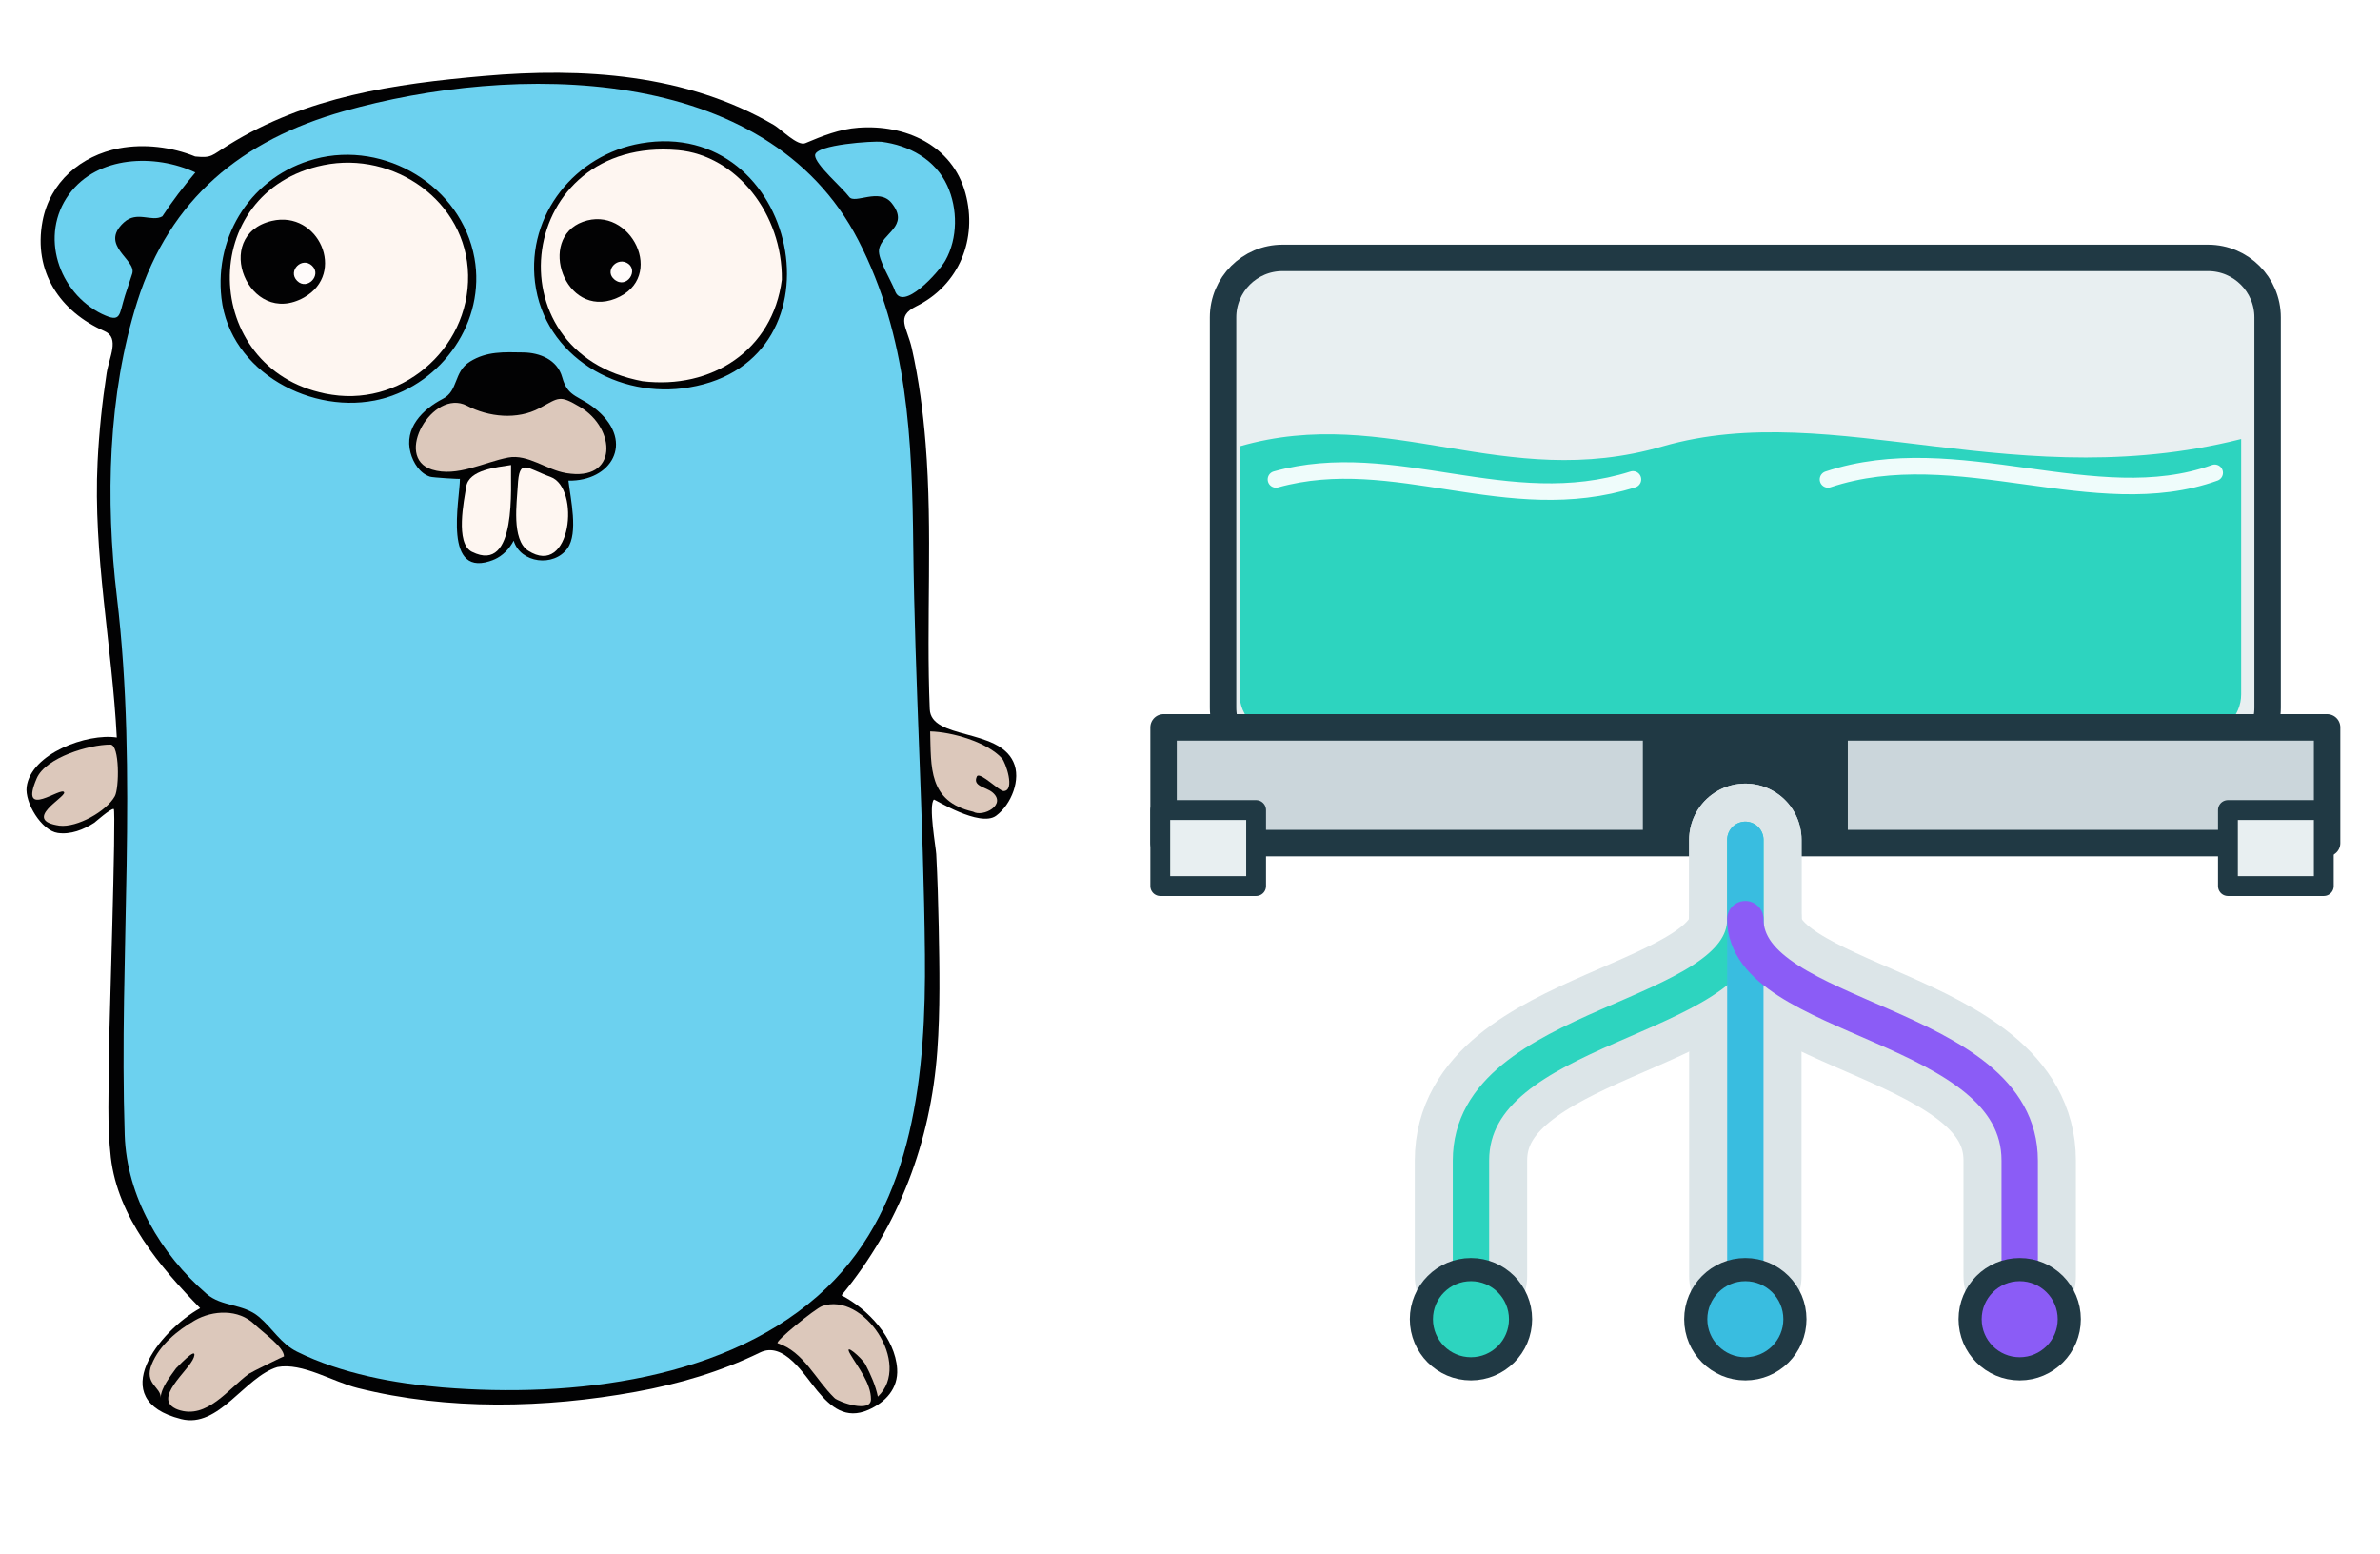
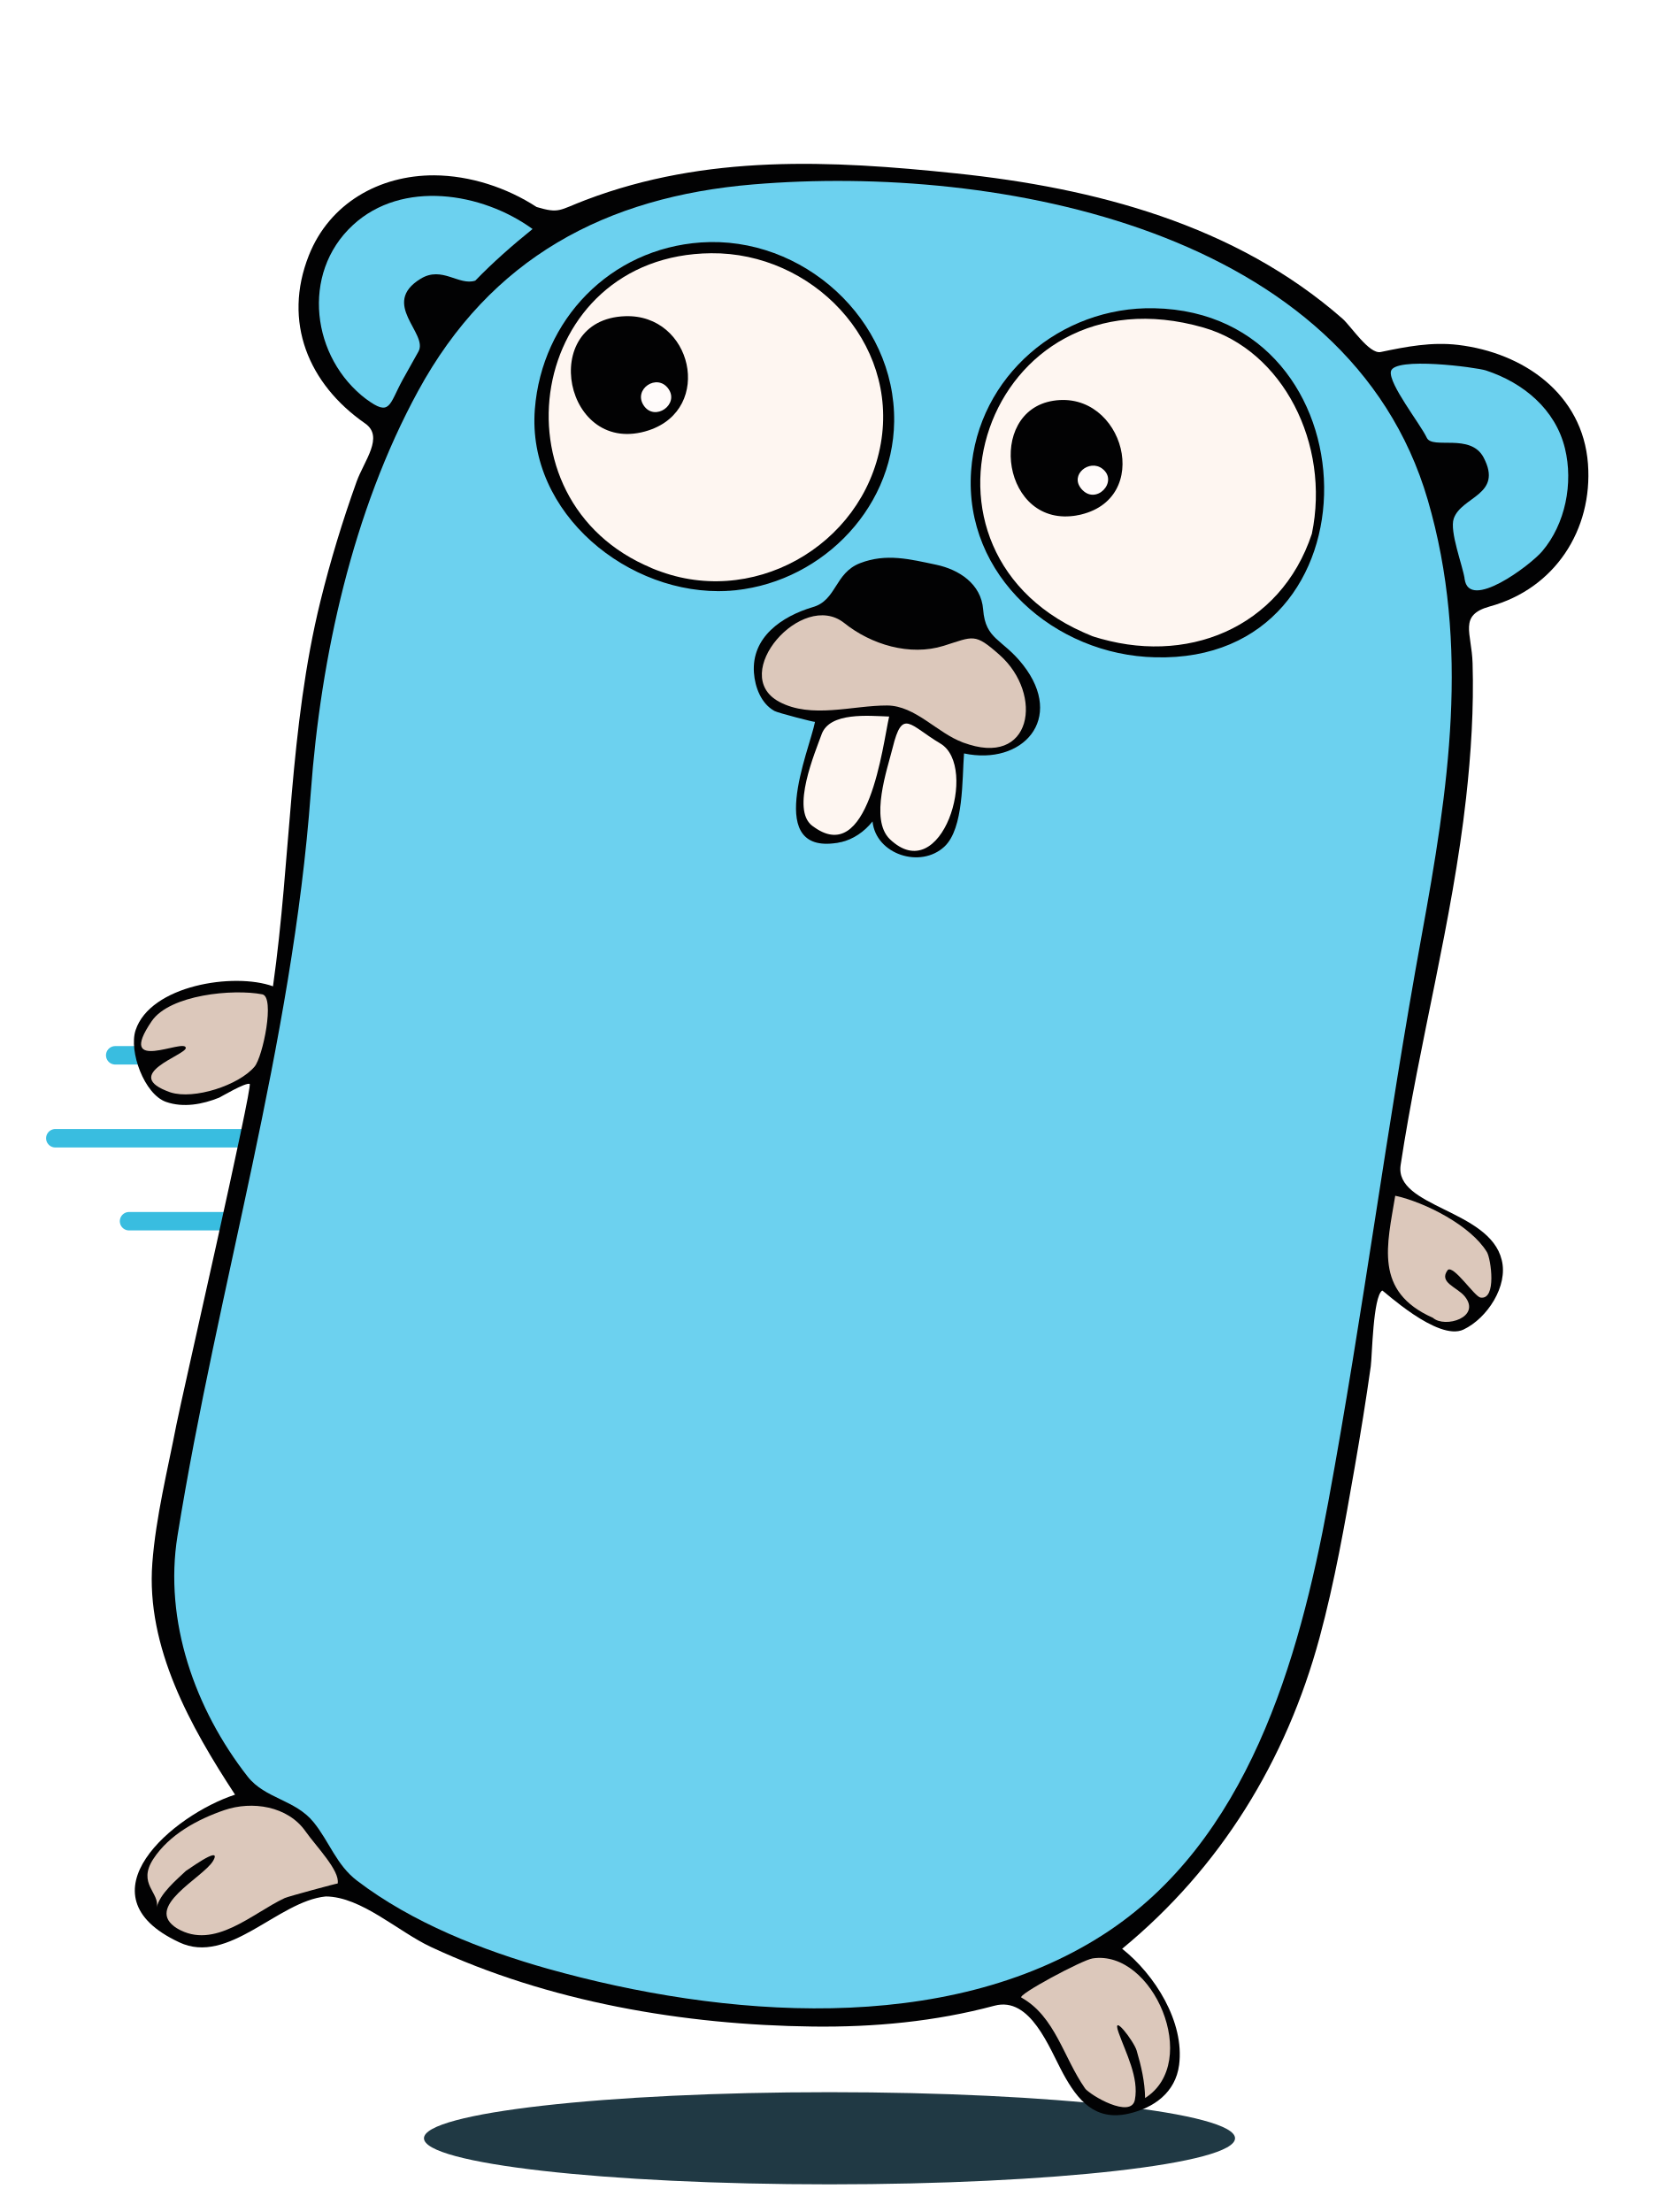
- <svg xmlns="http://www.w3.org/2000/svg" width="720" height="470" viewBox="0 0 720 470" role="img" aria-labelledby="title desc">
-   <defs>
-     <clipPath id="pool">
-       <rect x="375" y="88" width="303" height="134" rx="12" />
-     </clipPath>
-   </defs>
-   <svg x="8" y="22" width="300" height="408" viewBox="0 0 336 457">
-     <path d="M52.381,456.087c-26.133,-6.524 -7.261,-29.924 6.463,-37.55c-13.611,-13.991 -27.908,-30.805 -30.269,-51.058c-1.301,-11.157 -0.661,-22.777 -0.673,-33.981c-0.006,-6.132 2.557,-83.908 1.666,-84.078c-1.065,-0.205 -6.27,4.448 -6.609,4.668c-3.598,2.335 -7.992,4.084 -12.371,3.449c-5.51,-0.798 -11.214,-10.268 -10.532,-15.596c1.447,-11.312 20.588,-18.271 30.541,-16.728c-1.611,-31.317 -8.061,-61.913 -6.5,-93.43c0.497,-10.038 1.535,-20.048 3.061,-29.981c0.825,-5.365 4.521,-11.946 -0.669,-14.234c-15.227,-6.713 -24.238,-20.252 -21.065,-37.213c2.489,-13.307 12.991,-22.271 26.009,-24.761c8.489,-1.602 17.761,-0.45 25.739,2.786c5.762,0.555 5.415,-0.268 11.292,-3.915c26.483,-16.431 56.178,-20.706 86.558,-23.373c33.579,-2.948 68.534,-0.724 98.287,16.632c2.344,1.367 7.982,7.238 10.587,6.139c5.852,-2.468 11.611,-4.781 18.021,-5.251c15.813,-1.159 31.789,5.849 36.256,22.217c4.201,15.395 -2.116,31.11 -16.7,38.305c-7.064,3.532 -3.098,6.997 -1.463,14.256c2.386,10.596 3.793,21.426 4.667,32.244c2.418,29.91 0.153,60.045 1.4,89.996c0.429,10.324 23.102,6.417 28.322,17.828c2.772,5.842 -0.716,14.479 -5.847,18.26c-5.527,4.073 -20.903,-5.66 -21.062,-5.501c-1.915,1.906 0.642,16.007 0.78,18.496c0.426,8.214 0.685,16.437 0.843,24.66c0.266,13.967 0.532,28.064 -0.482,42.009c-2.234,30.735 -12.9,59.143 -32.451,82.809c8.919,4.622 18.191,14.445 18.85,24.914c0.419,6.653 -3.969,11.35 -9.77,13.886c-7.585,3.317 -12.666,-0.869 -17.291,-6.466c-4.565,-5.525 -11.347,-16.896 -19.437,-12.952c-13.324,6.496 -27.494,10.652 -42.06,13.3c-30.69,5.579 -63.794,6.347 -94.209,-1.272c-8.472,-2.122 -18.809,-8.714 -27.234,-7.119c-11.136,3.326 -19.873,20.928 -32.648,17.605c-0.891,-0.222 2.786,0.725 0,0" style="fill:#020203;fill-rule:nonzero;" />
-     <g id="blue">
-       <path d="M224.534,106.6c54.497,-9.082 36.721,-91.861 -16.324,-82.677c-22.308,3.842 -38.69,24.231 -35.904,47.005c3.09,25.252 28.442,39.768 52.228,35.672c7.688,-1.281 -8.413,1.449 0,0m-104.406,3.956c20.832,-5.316 35.544,-26.306 31.672,-47.766c-4.39,-24.327 -30.321,-39.928 -54.054,-33.577c-21.221,5.679 -34.129,25.645 -31.68,47.143c2.863,25.136 30.999,40.022 54.062,34.2c18.775,-4.791 -11.477,2.897 0,0m38.33,54.376c2.897,-1.242 5.188,-3.643 6.63,-6.407c2.315,7.66 13.583,9.058 18.219,2.618c3.749,-5.208 1.032,-16.844 0.334,-22.953c14.436,0.249 22.433,-12.833 9.909,-23.699c-6.135,-5.323 -10.045,-4.155 -12.011,-11.3c-1.659,-6.032 -7.648,-8.349 -13.18,-8.437c-6.57,-0.104 -12.375,-0.46 -18.103,3.122c-5.618,3.514 -3.839,9.926 -9.235,12.624c-6.869,3.598 -13.14,9.92 -10.88,18.267c0.905,3.34 3.101,6.939 6.589,8.085c0.887,0.311 10.14,0.858 10.14,0.725c0,7.029 -6.156,34.602 11.588,27.355c2.341,-1.003 -3.955,1.615 0,0m-17.382,280.459c-16.528,-1.365 -34.384,-4.675 -49.361,-12.091c-5.579,-2.746 -8.335,-7.946 -12.961,-11.831c-5.418,-4.552 -12.558,-3.327 -17.737,-7.779c-15.606,-13.56 -27.064,-33.005 -27.737,-53.824c-1.972,-61.048 4.588,-121.69 -2.662,-182.398c-3.891,-32.584 -3.03,-68.523 6.938,-99.993c11.048,-34.882 35.481,-54.693 69.895,-64.423c57.218,-16.176 143.255,-16.739 174.408,43.687c16.88,32.743 18.221,67.759 18.628,103.599c0.526,46.193 3.519,92.323 3.959,138.484c0.372,39.04 -3.488,84.219 -33.351,112.85c-32.796,31.443 -86.443,37.273 -130.019,33.719c-17.549,-1.449 8.189,0.668 0,0" style="fill:#6cd1ef;fill-rule:nonzero;" />
-       <path d="M25.639,81.753c-14.773,-7.192 -21.391,-26.695 -11.172,-40.625c9.588,-13.07 29.109,-13.712 42.761,-7.344c-3.972,4.722 -7.835,9.701 -11.198,14.875c-3.657,2.033 -8.552,-2.017 -13.019,2.053c-8.558,7.802 4.387,12.593 2.818,17.363c-0.815,2.479 -1.618,4.963 -2.446,7.438c-2.092,6.6 -1.197,9.364 -7.744,6.24c-10.53,-5.126 2.451,1.17 0,0" style="fill:#6cd1ef;fill-rule:nonzero;" />
-       <path d="M294.231,73.73c-1.022,-2.961 -5.811,-10.524 -5.349,-13.761c0.806,-5.638 10.654,-7.84 4.279,-15.825c-4.235,-5.305 -12.504,0.493 -14.39,-2.082c-2.188,-2.988 -11.561,-11.012 -11.561,-14.072c0,-3.702 20.073,-4.908 22.469,-4.607c9.4,1.179 18.258,5.977 22.332,14.849c3.594,7.825 3.595,17.86 -0.665,25.421c-2.193,3.893 -14.661,17.71 -17.115,10.077c-0.558,-1.616 0.501,1.56 0,0" style="fill:#6cd1ef;fill-rule:nonzero;" />
+ <svg xmlns="http://www.w3.org/2000/svg" width="360" height="480" viewBox="0 0 360 480" role="img" aria-labelledby="title desc">
+   <style>
+     .run { transform-box: fill-box; transform-origin: center; animation: run .8s ease-in-out infinite; }
+     .trails { transform-box: fill-box; transform-origin: center; animation: trail .5s ease-in-out infinite; }
+     .shadow { transform-box: fill-box; transform-origin: center; animation: shadow .8s ease-in-out infinite; }
+     @keyframes run { 0%, 100% { transform: translate(0, 3px); } 50% { transform: translate(5px, -8px); } }
+     @keyframes trail { 0%, 100% { opacity: .35; transform: translateX(3px); } 50% { opacity: .9; transform: translateX(-4px); } }
+     @keyframes shadow { 0%, 100% { opacity: .18; transform: scaleX(.9); } 50% { opacity: .07; transform: scaleX(1.2); } }
+     @media (prefers-reduced-motion: reduce) { .run, .trails, .shadow { animation: none; } }
+   </style>
+   <g class="trails" fill="none" stroke="#39bde0" stroke-width="4" stroke-linecap="round">
+     <path d="M25 229 H76 M12 247 H59 M28 265 H72" />
+   </g>
+   <ellipse class="shadow" cx="180" cy="464" rx="88" ry="10" fill="#203944" />
+   <g transform="rotate(11 180 240)">
+     <g class="run">
+       <svg x="29" y="35" width="302" height="411" viewBox="0 0 336 457">
+         <path d="M52.381,456.087c-26.133,-6.524 -7.261,-29.924 6.463,-37.55c-13.611,-13.991 -27.908,-30.805 -30.269,-51.058c-1.301,-11.157 -0.661,-22.777 -0.673,-33.981c-0.006,-6.132 2.557,-83.908 1.666,-84.078c-1.065,-0.205 -6.27,4.448 -6.609,4.668c-3.598,2.335 -7.992,4.084 -12.371,3.449c-5.51,-0.798 -11.214,-10.268 -10.532,-15.596c1.447,-11.312 20.588,-18.271 30.541,-16.728c-1.611,-31.317 -8.061,-61.913 -6.5,-93.43c0.497,-10.038 1.535,-20.048 3.061,-29.981c0.825,-5.365 4.521,-11.946 -0.669,-14.234c-15.227,-6.713 -24.238,-20.252 -21.065,-37.213c2.489,-13.307 12.991,-22.271 26.009,-24.761c8.489,-1.602 17.761,-0.45 25.739,2.786c5.762,0.555 5.415,-0.268 11.292,-3.915c26.483,-16.431 56.178,-20.706 86.558,-23.373c33.579,-2.948 68.534,-0.724 98.287,16.632c2.344,1.367 7.982,7.238 10.587,6.139c5.852,-2.468 11.611,-4.781 18.021,-5.251c15.813,-1.159 31.789,5.849 36.256,22.217c4.201,15.395 -2.116,31.11 -16.7,38.305c-7.064,3.532 -3.098,6.997 -1.463,14.256c2.386,10.596 3.793,21.426 4.667,32.244c2.418,29.91 0.153,60.045 1.4,89.996c0.429,10.324 23.102,6.417 28.322,17.828c2.772,5.842 -0.716,14.479 -5.847,18.26c-5.527,4.073 -20.903,-5.66 -21.062,-5.501c-1.915,1.906 0.642,16.007 0.78,18.496c0.426,8.214 0.685,16.437 0.843,24.66c0.266,13.967 0.532,28.064 -0.482,42.009c-2.234,30.735 -12.9,59.143 -32.451,82.809c8.919,4.622 18.191,14.445 18.85,24.914c0.419,6.653 -3.969,11.35 -9.77,13.886c-7.585,3.317 -12.666,-0.869 -17.291,-6.466c-4.565,-5.525 -11.347,-16.896 -19.437,-12.952c-13.324,6.496 -27.494,10.652 -42.06,13.3c-30.69,5.579 -63.794,6.347 -94.209,-1.272c-8.472,-2.122 -18.809,-8.714 -27.234,-7.119c-11.136,3.326 -19.873,20.928 -32.648,17.605c-0.891,-0.222 2.786,0.725 0,0" style="fill:#020203;fill-rule:nonzero;" />
+         <g id="blue">
+           <path d="M224.534,106.6c54.497,-9.082 36.721,-91.861 -16.324,-82.677c-22.308,3.842 -38.69,24.231 -35.904,47.005c3.09,25.252 28.442,39.768 52.228,35.672c7.688,-1.281 -8.413,1.449 0,0m-104.406,3.956c20.832,-5.316 35.544,-26.306 31.672,-47.766c-4.39,-24.327 -30.321,-39.928 -54.054,-33.577c-21.221,5.679 -34.129,25.645 -31.68,47.143c2.863,25.136 30.999,40.022 54.062,34.2c18.775,-4.791 -11.477,2.897 0,0m38.33,54.376c2.897,-1.242 5.188,-3.643 6.63,-6.407c2.315,7.66 13.583,9.058 18.219,2.618c3.749,-5.208 1.032,-16.844 0.334,-22.953c14.436,0.249 22.433,-12.833 9.909,-23.699c-6.135,-5.323 -10.045,-4.155 -12.011,-11.3c-1.659,-6.032 -7.648,-8.349 -13.18,-8.437c-6.57,-0.104 -12.375,-0.46 -18.103,3.122c-5.618,3.514 -3.839,9.926 -9.235,12.624c-6.869,3.598 -13.14,9.92 -10.88,18.267c0.905,3.34 3.101,6.939 6.589,8.085c0.887,0.311 10.14,0.858 10.14,0.725c0,7.029 -6.156,34.602 11.588,27.355c2.341,-1.003 -3.955,1.615 0,0m-17.382,280.459c-16.528,-1.365 -34.384,-4.675 -49.361,-12.091c-5.579,-2.746 -8.335,-7.946 -12.961,-11.831c-5.418,-4.552 -12.558,-3.327 -17.737,-7.779c-15.606,-13.56 -27.064,-33.005 -27.737,-53.824c-1.972,-61.048 4.588,-121.69 -2.662,-182.398c-3.891,-32.584 -3.03,-68.523 6.938,-99.993c11.048,-34.882 35.481,-54.693 69.895,-64.423c57.218,-16.176 143.255,-16.739 174.408,43.687c16.88,32.743 18.221,67.759 18.628,103.599c0.526,46.193 3.519,92.323 3.959,138.484c0.372,39.04 -3.488,84.219 -33.351,112.85c-32.796,31.443 -86.443,37.273 -130.019,33.719c-17.549,-1.449 8.189,0.668 0,0" style="fill:#6cd1ef;fill-rule:nonzero;" />
+           <path d="M25.639,81.753c-14.773,-7.192 -21.391,-26.695 -11.172,-40.625c9.588,-13.07 29.109,-13.712 42.761,-7.344c-3.972,4.722 -7.835,9.701 -11.198,14.875c-3.657,2.033 -8.552,-2.017 -13.019,2.053c-8.558,7.802 4.387,12.593 2.818,17.363c-0.815,2.479 -1.618,4.963 -2.446,7.438c-2.092,6.6 -1.197,9.364 -7.744,6.24c-10.53,-5.126 2.451,1.17 0,0" style="fill:#6cd1ef;fill-rule:nonzero;" />
+           <path d="M294.231,73.73c-1.022,-2.961 -5.811,-10.524 -5.349,-13.761c0.806,-5.638 10.654,-7.84 4.279,-15.825c-4.235,-5.305 -12.504,0.493 -14.39,-2.082c-2.188,-2.988 -11.561,-11.012 -11.561,-14.072c0,-3.702 20.073,-4.908 22.469,-4.607c9.4,1.179 18.258,5.977 22.332,14.849c3.594,7.825 3.595,17.86 -0.665,25.421c-2.193,3.893 -14.661,17.71 -17.115,10.077c-0.558,-1.616 0.501,1.56 0,0" style="fill:#6cd1ef;fill-rule:nonzero;" />
+         </g>
+         <path d="M51.323,452.912c-9.31,-3.438 3.843,-13.231 5.376,-17.689c1.593,-4.634 -6.425,4.261 -5.93,3.563c-1.849,2.605 -5.208,6.681 -5.296,10.114c0.153,-3.673 -5.758,-4.689 -3.033,-11.369c2.651,-6.5 8.645,-11.428 14.582,-14.84c6.113,-3.513 14.819,-3.913 20.224,1.301c3.123,3.013 10.011,7.73 10.011,10.869c0,-0.101 -11.124,5.344 -11.879,5.893c-6.937,5.039 -14.267,15.653 -24.055,12.158c-3.622,-1.337 3.12,1.114 0,0" style="fill:#dcc8bb;fill-rule:nonzero;" />
+         <path d="M273.784,448.956c-6.461,-6.231 -10.368,-15.649 -19.232,-18.55c-1.22,-0.399 12.65,-11.697 15.054,-12.561c13.92,-5.002 30.615,19.599 18.886,30.665c-0.798,-3.839 -2.389,-7.399 -4.191,-10.867c-1.094,-2.106 -7.801,-8.01 -5.109,-3.437c2.606,4.427 6.96,9.748 6.96,15.195c0,4.741 -10.753,1.032 -12.368,-0.445c-1.56,-1.504 2.618,2.395 0,0" style="fill:#dcc8bb;fill-rule:nonzero;" />
+         <path d="M11.209,255.075c-13.001,-1.857 2.011,-9.566 1.56,-11.254c-0.625,-2.374 -15.536,9.658 -9.306,-4.768c3.079,-7.129 17.837,-11.444 24.962,-11.444c3.181,0 3.019,14.773 1.504,17.494c-2.868,5.152 -12.817,10.667 -18.72,9.972c-1.95,-0.278 0.948,0.112 0,0" style="fill:#dcc8bb;fill-rule:nonzero;" />
+         <path d="M320.75,250.34c-15.274,-3.486 -14.173,-15.208 -14.541,-27.188c7.319,0.156 19.296,3.57 24.337,9.139c1.218,1.345 4.584,10.909 0.568,11.064c-1.464,0.057 -7.803,-6.478 -9.027,-5.049c-1.709,3.434 2.984,3.624 5.217,5.482c5,4.163 -3.176,8.55 -6.554,6.552c-2.062,-1.221 0,0 0,0Z" style="fill:#dcc8bb;fill-rule:nonzero;" />
+         <path d="M182.86,135.627c-6.49,-1.01 -12.941,-6.532 -19.647,-5.257c-8.177,1.555 -17.344,6.727 -25.794,4.084c-13.292,-4.16 0.278,-27.611 11.791,-21.669c7.398,3.899 17.119,4.893 24.651,0.836c6.672,-3.594 6.678,-4.542 13.66,-0.422c12.359,7.292 13.029,25.505 -4.661,22.428c-2.507,-0.39 3.845,0.668 0,0" style="fill:#dcc8bb;fill-rule:nonzero;" />
+         <path d="M150.993,162.313c-5.86,-2.817 -2.676,-17.588 -1.988,-22.08c0.879,-5.74 10.375,-6.567 15.192,-7.336c-0.25,6.874 2.23,37.135 -13.204,29.416c-2.897,-1.393 1.782,0.892 0,0" style="fill:#fef6f1;fill-rule:nonzero;" />
+         <path d="M169.977,161.902c-5.711,-3.74 -3.775,-16.52 -3.515,-21.788c0.488,-9.87 2.945,-6.108 11.12,-3.181c10.261,3.673 6.975,34.401 -7.605,24.969c-2.399,-1.571 3.418,2.211 0,0" style="fill:#fef6f1;fill-rule:nonzero;" />
+         <path d="M91.714,70.499c-3.348,-3.349 1.64,-8.36 5.063,-5.112c3.382,3.208 -1.7,8.474 -5.063,5.112c-2.228,-2.229 2.285,2.284 0,0" style="fill:#fffbfa;fill-rule:nonzero;" />
+         <path d="M199.24,70.053c-3.45,-2.76 0.531,-7.449 4.043,-5.721c4.593,2.26 0.148,9.189 -4.043,5.721c-1.393,-1.114 1.616,1.337 0,0" style="fill:#fffbfa;fill-rule:nonzero;" />
+         <path d="M94.055,76.126c14.447,-8.127 4.912,-29.632 -10.914,-25.935c-20.653,4.825 -7.832,36.442 10.914,25.935c3.565,-2.006 -12.424,6.964 0,0m7.131,32.536c-42.001,-8.4 -43.918,-68.508 -0.521,-77.366c23.809,-4.86 48.5,12.239 48.977,37.264c0.481,25.234 -23.269,45.516 -48.456,40.102c-4.179,-0.836 5.961,1.281 0,0" style="fill:#fef6f1;fill-rule:nonzero;" />
+         <path d="M199.574,76.516c17.55,-7.02 5.143,-31.913 -11.041,-26.016c-15.545,5.664 -6.143,32.825 11.041,26.016c6.129,-2.452 -5.905,2.339 0,0m9.137,27.967c-52.169,-9.626 -42.535,-83.094 12.087,-78.249c19.775,1.753 35.43,21.663 35.158,43.875c-3.058,23.899 -23.86,37.298 -47.245,34.374c-9.304,-1.114 12.926,1.616 0,0" style="fill:#fef6f1;fill-rule:nonzero;" />
+       </svg>
    </g>
-     <path d="M51.323,452.912c-9.31,-3.438 3.843,-13.231 5.376,-17.689c1.593,-4.634 -6.425,4.261 -5.93,3.563c-1.849,2.605 -5.208,6.681 -5.296,10.114c0.153,-3.673 -5.758,-4.689 -3.033,-11.369c2.651,-6.5 8.645,-11.428 14.582,-14.84c6.113,-3.513 14.819,-3.913 20.224,1.301c3.123,3.013 10.011,7.73 10.011,10.869c0,-0.101 -11.124,5.344 -11.879,5.893c-6.937,5.039 -14.267,15.653 -24.055,12.158c-3.622,-1.337 3.12,1.114 0,0" style="fill:#dcc8bb;fill-rule:nonzero;" />
-     <path d="M273.784,448.956c-6.461,-6.231 -10.368,-15.649 -19.232,-18.55c-1.22,-0.399 12.65,-11.697 15.054,-12.561c13.92,-5.002 30.615,19.599 18.886,30.665c-0.798,-3.839 -2.389,-7.399 -4.191,-10.867c-1.094,-2.106 -7.801,-8.01 -5.109,-3.437c2.606,4.427 6.96,9.748 6.96,15.195c0,4.741 -10.753,1.032 -12.368,-0.445c-1.56,-1.504 2.618,2.395 0,0" style="fill:#dcc8bb;fill-rule:nonzero;" />
-     <path d="M11.209,255.075c-13.001,-1.857 2.011,-9.566 1.56,-11.254c-0.625,-2.374 -15.536,9.658 -9.306,-4.768c3.079,-7.129 17.837,-11.444 24.962,-11.444c3.181,0 3.019,14.773 1.504,17.494c-2.868,5.152 -12.817,10.667 -18.72,9.972c-1.95,-0.278 0.948,0.112 0,0" style="fill:#dcc8bb;fill-rule:nonzero;" />
-     <path d="M320.75,250.34c-15.274,-3.486 -14.173,-15.208 -14.541,-27.188c7.319,0.156 19.296,3.57 24.337,9.139c1.218,1.345 4.584,10.909 0.568,11.064c-1.464,0.057 -7.803,-6.478 -9.027,-5.049c-1.709,3.434 2.984,3.624 5.217,5.482c5,4.163 -3.176,8.55 -6.554,6.552c-2.062,-1.221 0,0 0,0Z" style="fill:#dcc8bb;fill-rule:nonzero;" />
-     <path d="M182.86,135.627c-6.49,-1.01 -12.941,-6.532 -19.647,-5.257c-8.177,1.555 -17.344,6.727 -25.794,4.084c-13.292,-4.16 0.278,-27.611 11.791,-21.669c7.398,3.899 17.119,4.893 24.651,0.836c6.672,-3.594 6.678,-4.542 13.66,-0.422c12.359,7.292 13.029,25.505 -4.661,22.428c-2.507,-0.39 3.845,0.668 0,0" style="fill:#dcc8bb;fill-rule:nonzero;" />
-     <path d="M150.993,162.313c-5.86,-2.817 -2.676,-17.588 -1.988,-22.08c0.879,-5.74 10.375,-6.567 15.192,-7.336c-0.25,6.874 2.23,37.135 -13.204,29.416c-2.897,-1.393 1.782,0.892 0,0" style="fill:#fef6f1;fill-rule:nonzero;" />
-     <path d="M169.977,161.902c-5.711,-3.74 -3.775,-16.52 -3.515,-21.788c0.488,-9.87 2.945,-6.108 11.12,-3.181c10.261,3.673 6.975,34.401 -7.605,24.969c-2.399,-1.571 3.418,2.211 0,0" style="fill:#fef6f1;fill-rule:nonzero;" />
-     <path d="M91.714,70.499c-3.348,-3.349 1.64,-8.36 5.063,-5.112c3.382,3.208 -1.7,8.474 -5.063,5.112c-2.228,-2.229 2.285,2.284 0,0" style="fill:#fffbfa;fill-rule:nonzero;" />
-     <path d="M199.24,70.053c-3.45,-2.76 0.531,-7.449 4.043,-5.721c4.593,2.26 0.148,9.189 -4.043,5.721c-1.393,-1.114 1.616,1.337 0,0" style="fill:#fffbfa;fill-rule:nonzero;" />
-     <path d="M94.055,76.126c14.447,-8.127 4.912,-29.632 -10.914,-25.935c-20.653,4.825 -7.832,36.442 10.914,25.935c3.565,-2.006 -12.424,6.964 0,0m7.131,32.536c-42.001,-8.4 -43.918,-68.508 -0.521,-77.366c23.809,-4.86 48.5,12.239 48.977,37.264c0.481,25.234 -23.269,45.516 -48.456,40.102c-4.179,-0.836 5.961,1.281 0,0" style="fill:#fef6f1;fill-rule:nonzero;" />
-     <path d="M199.574,76.516c17.55,-7.02 5.143,-31.913 -11.041,-26.016c-15.545,5.664 -6.143,32.825 11.041,26.016c6.129,-2.452 -5.905,2.339 0,0m9.137,27.967c-52.169,-9.626 -42.535,-83.094 12.087,-78.249c19.775,1.753 35.43,21.663 35.158,43.875c-3.058,23.899 -23.86,37.298 -47.245,34.374c-9.304,-1.114 12.926,1.616 0,0" style="fill:#fef6f1;fill-rule:nonzero;" />
-   </svg>
-   <g stroke="#203944" stroke-width="8" stroke-linejoin="round">
-     <rect x="370" y="78" width="316" height="154" rx="18" fill="#e8eff1" />
-     <path d="M375 135 C420 122 455 149 503 135 C555 120 611 151 681 132 V221 H375Z" fill="#2dd4bf" stroke="none" clip-path="url(#pool)" />
-     <path d="M386 145 C422 135 456 157 494 145 M553 145 C592 132 634 156 670 143" fill="none" stroke="#effcfb" stroke-width="5" stroke-linecap="round" />
-     <path d="M352 220 H704 V255 H352Z" fill="#cbd6db" />
-     <path d="M497 219 H559 V255 H497Z" fill="#203944" stroke="none" />
-   </g>
-   <g fill="none" stroke-linecap="round" stroke-linejoin="round">
-     <path d="M528 254 V278 C528 309 445 309 445 351 V386" stroke="#dce5e8" stroke-width="34" />
-     <path d="M528 254 V386" stroke="#dce5e8" stroke-width="34" />
-     <path d="M528 278 C528 309 611 309 611 351 V386" stroke="#dce5e8" stroke-width="34" />
-     <path d="M528 254 V278 C528 309 445 309 445 351 V386" stroke="#2dd4bf" stroke-width="11" />
-     <path d="M528 254 V386" stroke="#39bde0" stroke-width="11" />
-     <path d="M528 278 C528 309 611 309 611 351 V386" stroke="#8b5cf6" stroke-width="11" />
-   </g>
-   <g stroke="#203944" stroke-width="7">
-     <circle cx="445" cy="399" r="15" fill="#2dd4bf" />
-     <circle cx="528" cy="399" r="15" fill="#39bde0" />
-     <circle cx="611" cy="399" r="15" fill="#8b5cf6" />
-   </g>
-   <g fill="#e8eff1" stroke="#203944" stroke-width="6" stroke-linejoin="round">
-     <path d="M351 245 H380 V268 H351Z" />
-     <path d="M674 245 H703 V268 H674Z" />
  </g>
</svg>
